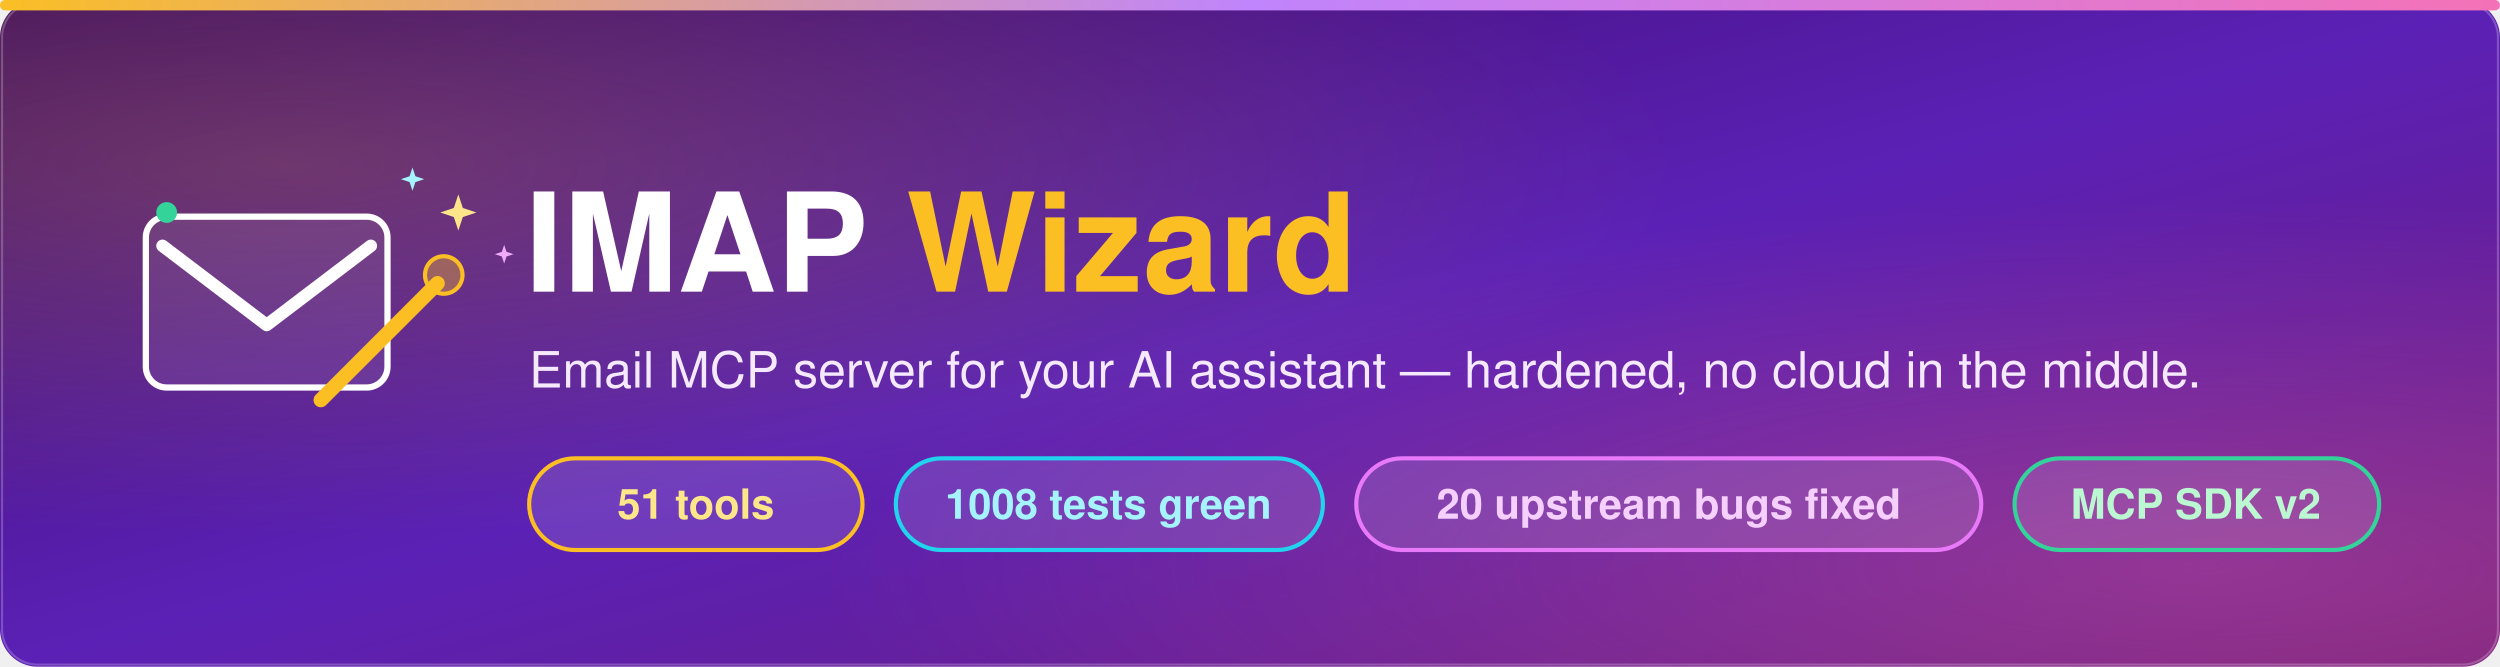
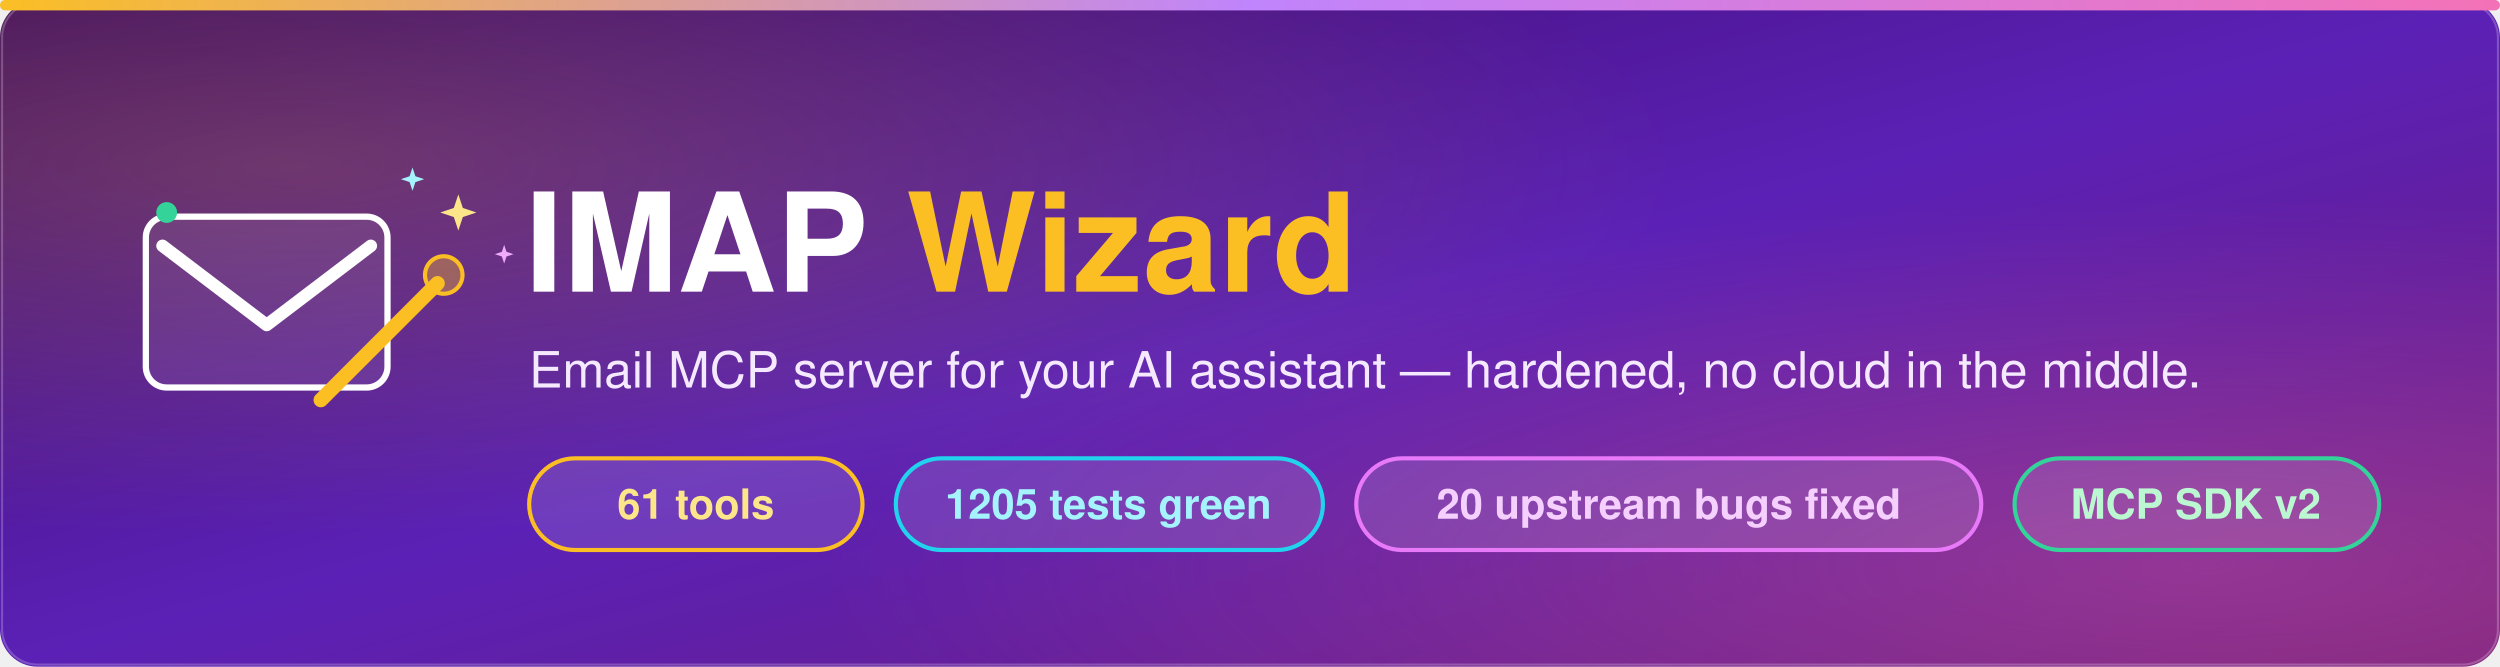
- <svg xmlns="http://www.w3.org/2000/svg" width="1200" height="320" viewBox="0 0 1200 320" role="img" aria-label="IMAP Wizard — hardened email MCP server: 51 tools plus opt-in verification, 1008 tests green, 20 upstream bugs fixed">
+ <svg xmlns="http://www.w3.org/2000/svg" width="1200" height="320" viewBox="0 0 1200 320" role="img" aria-label="IMAP Wizard — hardened email MCP server: 61 tools plus opt-in verification, 1205 tests green, 20 upstream bugs fixed">
  <defs>
    <linearGradient id="bg" x1="0" y1="0" x2="1" y2="1">
      <stop offset="0%" stop-color="#3b0764" />
      <stop offset="50%" stop-color="#5b21b6" />
      <stop offset="100%" stop-color="#701a75" />
    </linearGradient>
    <linearGradient id="bar" x1="0" y1="0" x2="1" y2="0">
      <stop offset="0%" stop-color="#fbbf24" />
      <stop offset="50%" stop-color="#c084fc" />
      <stop offset="100%" stop-color="#f472b6" />
    </linearGradient>
    <radialGradient id="glowGold" cx="12%" cy="25%" r="55%">
      <stop offset="0%" stop-color="#fbbf24" stop-opacity="0.22" />
      <stop offset="100%" stop-color="#fbbf24" stop-opacity="0" />
    </radialGradient>
    <radialGradient id="glowPink" cx="88%" cy="85%" r="55%">
      <stop offset="0%" stop-color="#f472b6" stop-opacity="0.30" />
      <stop offset="100%" stop-color="#f472b6" stop-opacity="0" />
    </radialGradient>
    <g id="sparkle">
      <path d="M0 -14 L3.5 -3.5 L14 0 L3.5 3.5 L0 14 L-3.5 3.5 L-14 0 L-3.5 -3.5 Z" />
    </g>
  </defs>
  <rect width="1200" height="320" rx="18" fill="url(#bg)" />
  <rect width="1200" height="320" rx="18" fill="url(#glowGold)" />
  <rect width="1200" height="320" rx="18" fill="url(#glowPink)" />
  <rect x="1" y="1" width="1198" height="318" rx="17" fill="none" stroke="#ffffff" stroke-opacity="0.22" />
  <rect x="0" y="0" width="1200" height="5" rx="2.5" fill="url(#bar)" />
  <g transform="translate(70,96)">
    <rect x="0" y="8" width="116" height="82" rx="10" fill="#ffffff" fill-opacity="0.07" stroke="#ffffff" stroke-width="3" />
    <path d="M8 22 L58 60 L108 22" fill="none" stroke="#ffffff" stroke-width="6" stroke-linecap="round" stroke-linejoin="round" />
    <line x1="84" y1="96" x2="140" y2="40" stroke="#fbbf24" stroke-width="7" stroke-linecap="round" />
    <circle cx="143" cy="36" r="9" fill="#fbbf24" fill-opacity="0.35" stroke="#fbbf24" stroke-width="2" />
    <use href="#sparkle" transform="translate(150,6) scale(0.62)" fill="#fde68a" />
    <use href="#sparkle" transform="translate(128,-10) scale(0.4)" fill="#a5f3fc" />
    <use href="#sparkle" transform="translate(172,26) scale(0.32)" fill="#f0abfc" />
    <circle cx="10" cy="6" r="5" fill="#34d399" />
  </g>
  <text x="252" y="140" font-family="'Segoe UI',Helvetica,Arial,sans-serif" font-size="66" font-weight="800" fill="#ffffff">IMAP <tspan fill="#fbbf24">Wizard</tspan>
  </text>
  <text x="254" y="186" font-family="'Segoe UI',Helvetica,Arial,sans-serif" font-size="24" fill="#f5e9ff">Email MCP server for your AI assistant — hardened, no cloud in the middle.</text>
  <g font-family="'Segoe UI',Helvetica,Arial,sans-serif" font-size="20" font-weight="600">
    <rect x="254" y="220" width="160" height="44" rx="22" fill="#ffffff" fill-opacity="0.12" stroke="#fbbf24" stroke-width="2" />
-     <text x="334" y="249" text-anchor="middle" fill="#fde68a">51 tools</text>
+     <text x="334" y="249" text-anchor="middle" fill="#fde68a">61 tools</text>
    <rect x="430" y="220" width="205" height="44" rx="22" fill="#ffffff" fill-opacity="0.12" stroke="#22d3ee" stroke-width="2" />
-     <text x="532" y="249" text-anchor="middle" fill="#a5f3fc">1008 tests green</text>
+     <text x="532" y="249" text-anchor="middle" fill="#a5f3fc">1205 tests green</text>
    <rect x="651" y="220" width="300" height="44" rx="22" fill="#ffffff" fill-opacity="0.12" stroke="#e879f9" stroke-width="2" />
    <text x="801" y="249" text-anchor="middle" fill="#f5d0fe">20 upstream bugs fixed</text>
    <rect x="967" y="220" width="175" height="44" rx="22" fill="#ffffff" fill-opacity="0.12" stroke="#34d399" stroke-width="2" />
    <text x="1054" y="249" text-anchor="middle" fill="#bbf7d0">MCP SDK v2</text>
  </g>
</svg>
